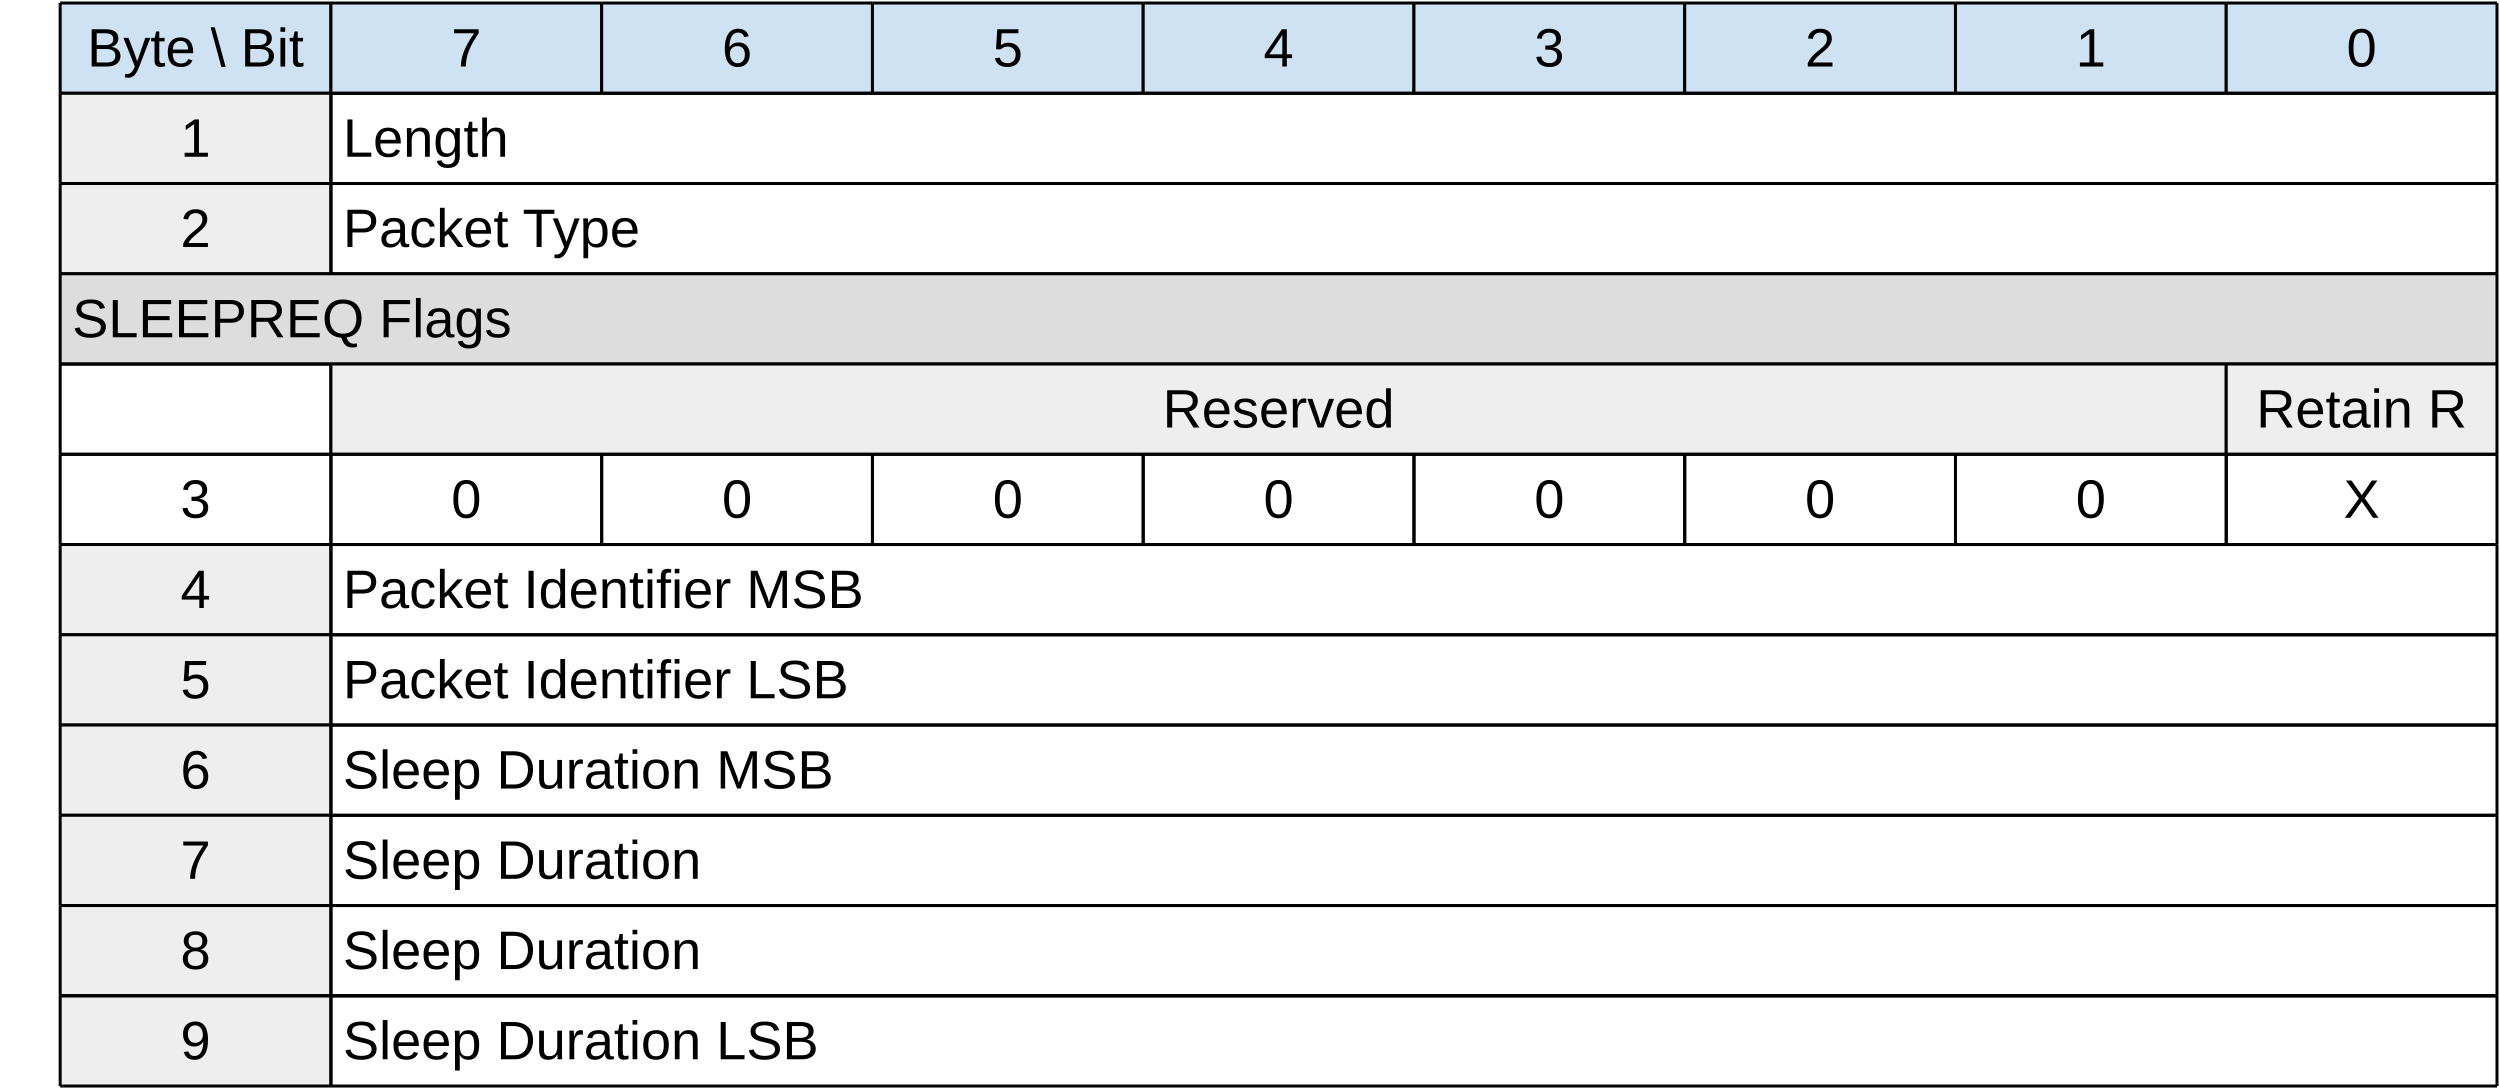
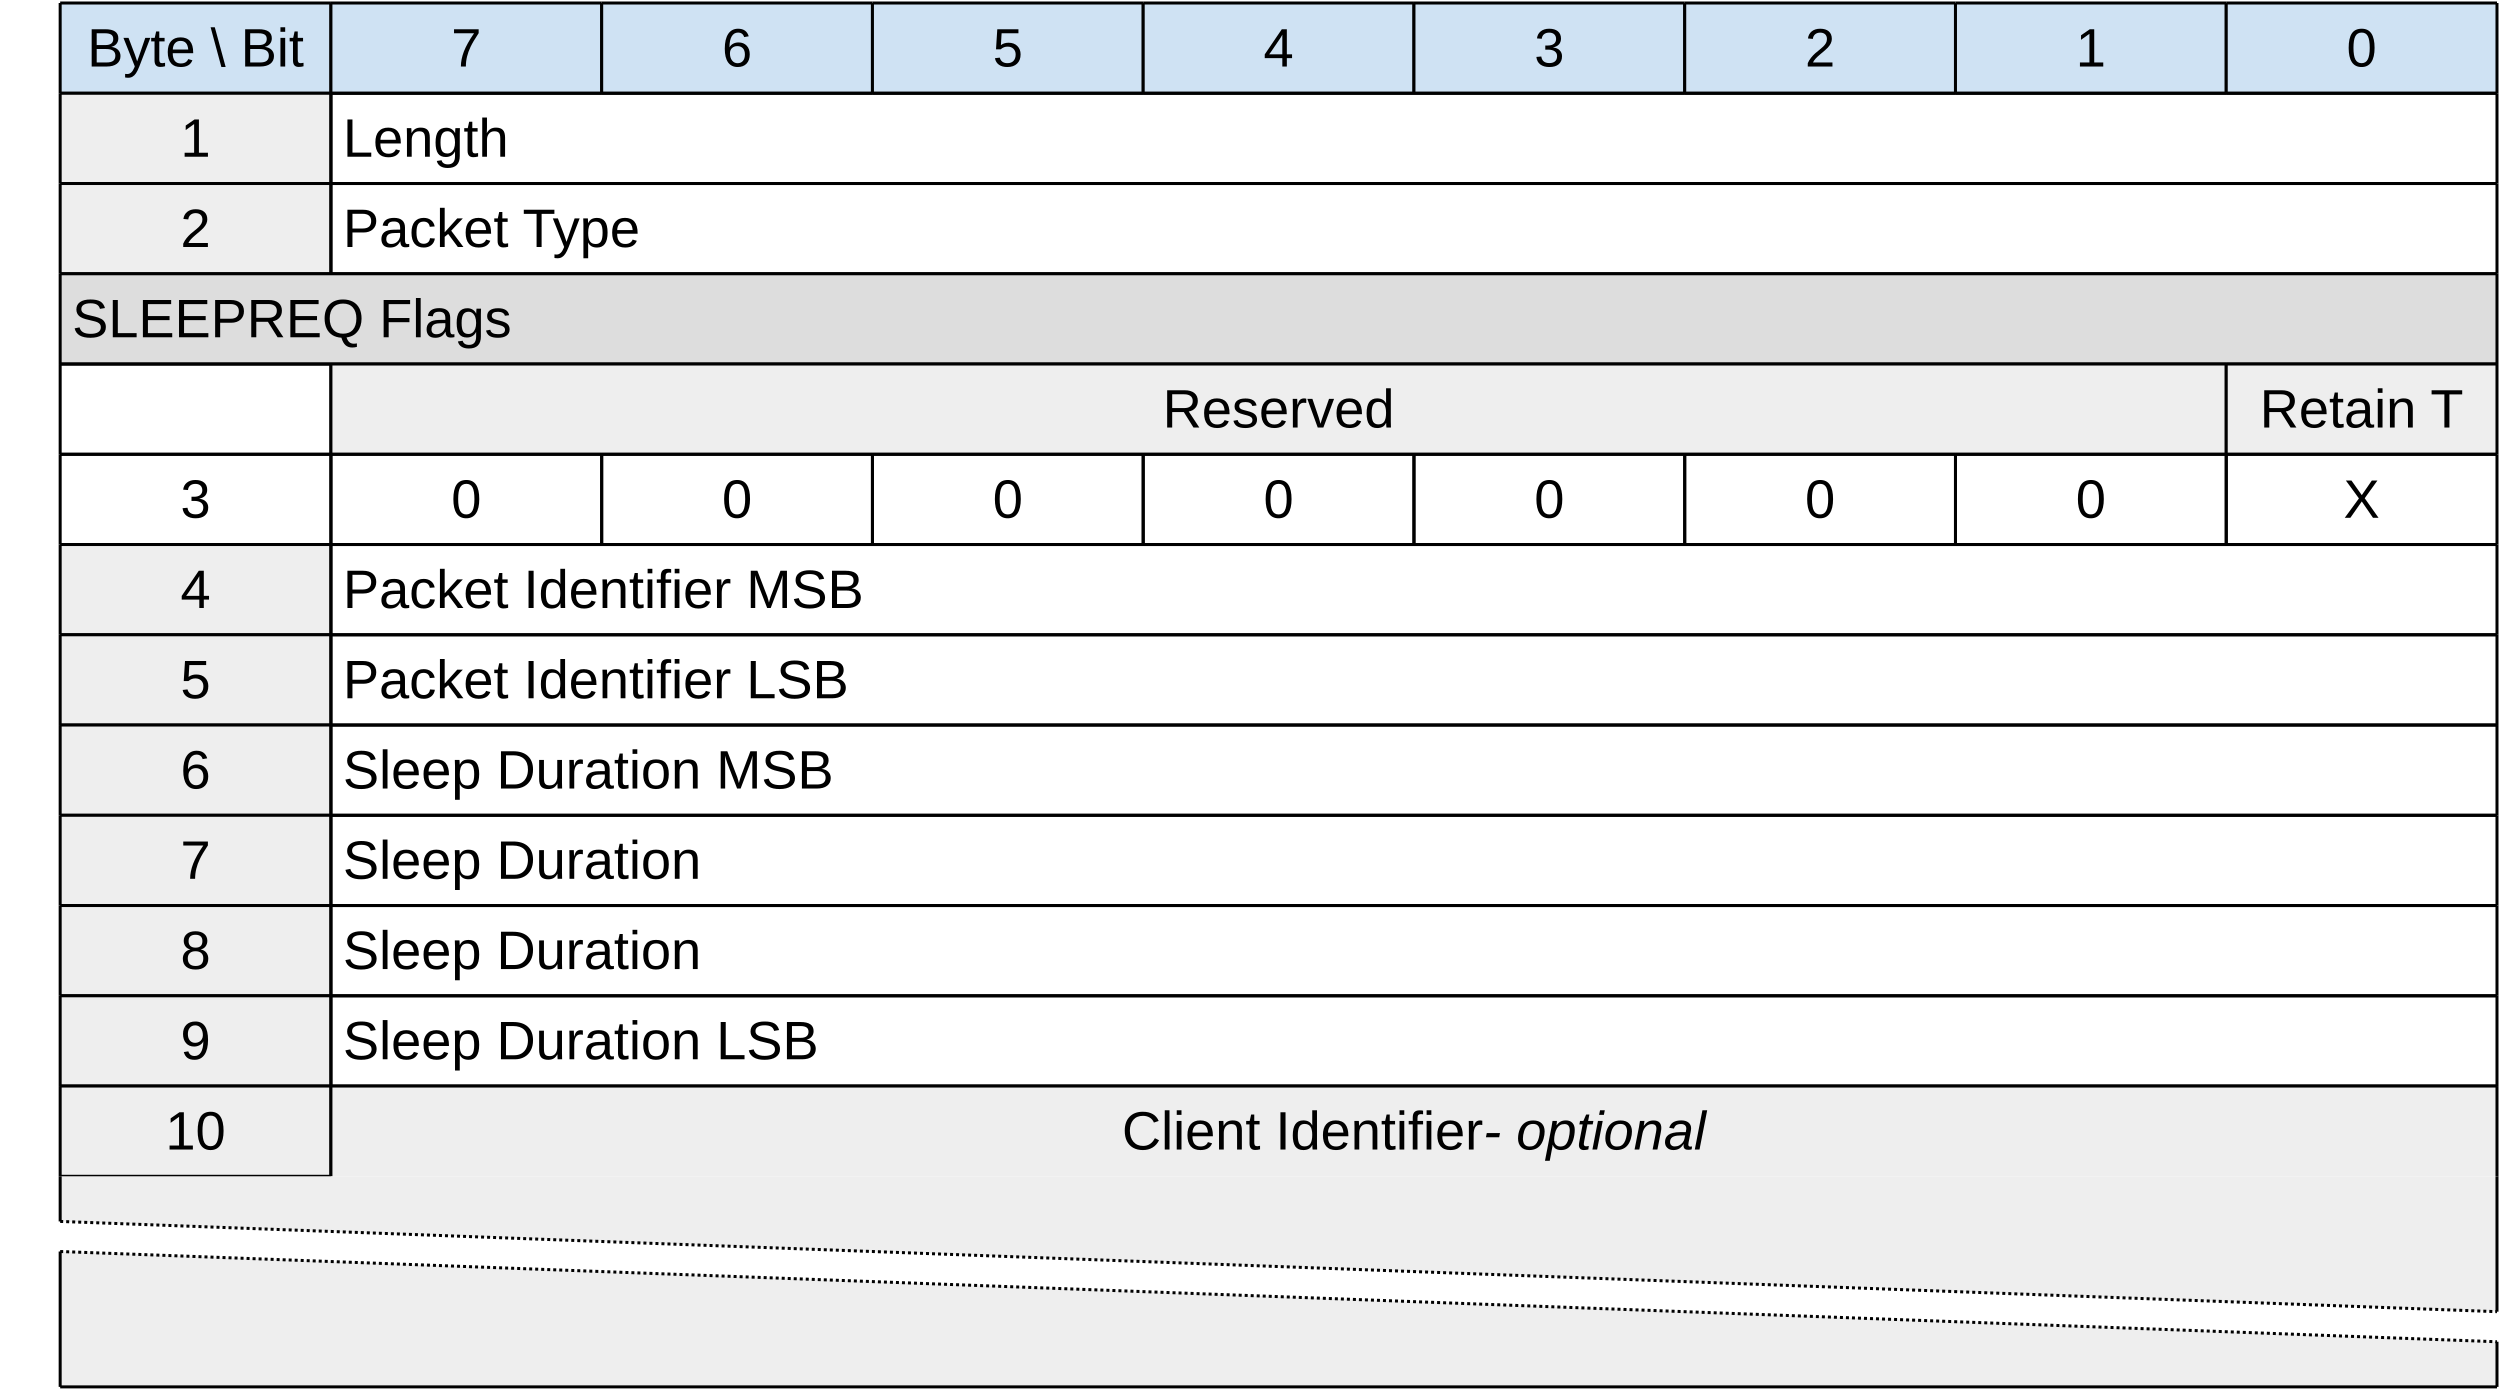
- <svg xmlns="http://www.w3.org/2000/svg" version="1.0" width="831" height="362" viewBox="0 0 831 362">
+ <svg xmlns="http://www.w3.org/2000/svg" version="1.0" width="831" height="462" viewBox="0 0 831 462">
  <rect x="20" y="1" height="30" width="90" fill="#cfe2f3" />
  <line x1="20" y1="1" x2="110" y2="1" stroke="#000000" stroke-width="1" />
  <line x1="20" y1="31" x2="110" y2="31" stroke="#000000" stroke-width="1" />
  <line x1="110" y1="1" x2="110" y2="31" stroke="#000000" stroke-width="1" />
  <line x1="20" y1="1" x2="20" y2="31" stroke="#000000" stroke-width="1" />
  <text font-size="18" font-family="Arial" x="65" y="17" text-anchor="middle" dominant-baseline="middle">Byte \ Bit</text>
  <rect x="110" y="1" height="30" width="90" fill="#cfe2f3" />
  <line x1="110" y1="1" x2="200" y2="1" stroke="#000000" stroke-width="1" />
  <line x1="110" y1="31" x2="200" y2="31" stroke="#000000" stroke-width="1" />
  <line x1="200" y1="1" x2="200" y2="31" stroke="#000000" stroke-width="1" />
  <line x1="110" y1="1" x2="110" y2="31" stroke="#000000" stroke-width="1" />
  <text font-size="18" font-family="Arial" x="155" y="17" text-anchor="middle" dominant-baseline="middle">7</text>
  <rect x="200" y="1" height="30" width="90" fill="#cfe2f3" />
  <line x1="200" y1="1" x2="290" y2="1" stroke="#000000" stroke-width="1" />
  <line x1="200" y1="31" x2="290" y2="31" stroke="#000000" stroke-width="1" />
  <line x1="290" y1="1" x2="290" y2="31" stroke="#000000" stroke-width="1" />
  <line x1="200" y1="1" x2="200" y2="31" stroke="#000000" stroke-width="1" />
  <text font-size="18" font-family="Arial" x="245" y="17" text-anchor="middle" dominant-baseline="middle">6</text>
  <rect x="290" y="1" height="30" width="90" fill="#cfe2f3" />
  <line x1="290" y1="1" x2="380" y2="1" stroke="#000000" stroke-width="1" />
  <line x1="290" y1="31" x2="380" y2="31" stroke="#000000" stroke-width="1" />
  <line x1="380" y1="1" x2="380" y2="31" stroke="#000000" stroke-width="1" />
  <line x1="290" y1="1" x2="290" y2="31" stroke="#000000" stroke-width="1" />
  <text font-size="18" font-family="Arial" x="335" y="17" text-anchor="middle" dominant-baseline="middle">5</text>
  <rect x="380" y="1" height="30" width="90" fill="#cfe2f3" />
  <line x1="380" y1="1" x2="470" y2="1" stroke="#000000" stroke-width="1" />
  <line x1="380" y1="31" x2="470" y2="31" stroke="#000000" stroke-width="1" />
  <line x1="470" y1="1" x2="470" y2="31" stroke="#000000" stroke-width="1" />
  <line x1="380" y1="1" x2="380" y2="31" stroke="#000000" stroke-width="1" />
  <text font-size="18" font-family="Arial" x="425" y="17" text-anchor="middle" dominant-baseline="middle">4</text>
  <rect x="470" y="1" height="30" width="90" fill="#cfe2f3" />
  <line x1="470" y1="1" x2="560" y2="1" stroke="#000000" stroke-width="1" />
  <line x1="470" y1="31" x2="560" y2="31" stroke="#000000" stroke-width="1" />
  <line x1="560" y1="1" x2="560" y2="31" stroke="#000000" stroke-width="1" />
  <line x1="470" y1="1" x2="470" y2="31" stroke="#000000" stroke-width="1" />
  <text font-size="18" font-family="Arial" x="515" y="17" text-anchor="middle" dominant-baseline="middle">3</text>
  <rect x="560" y="1" height="30" width="90" fill="#cfe2f3" />
  <line x1="560" y1="1" x2="650" y2="1" stroke="#000000" stroke-width="1" />
  <line x1="560" y1="31" x2="650" y2="31" stroke="#000000" stroke-width="1" />
  <line x1="650" y1="1" x2="650" y2="31" stroke="#000000" stroke-width="1" />
  <line x1="560" y1="1" x2="560" y2="31" stroke="#000000" stroke-width="1" />
  <text font-size="18" font-family="Arial" x="605" y="17" text-anchor="middle" dominant-baseline="middle">2</text>
  <rect x="650" y="1" height="30" width="90" fill="#cfe2f3" />
  <line x1="650" y1="1" x2="740" y2="1" stroke="#000000" stroke-width="1" />
  <line x1="650" y1="31" x2="740" y2="31" stroke="#000000" stroke-width="1" />
  <line x1="740" y1="1" x2="740" y2="31" stroke="#000000" stroke-width="1" />
  <line x1="650" y1="1" x2="650" y2="31" stroke="#000000" stroke-width="1" />
  <text font-size="18" font-family="Arial" x="695" y="17" text-anchor="middle" dominant-baseline="middle">1</text>
  <rect x="740" y="1" height="30" width="90" fill="#cfe2f3" />
  <line x1="740" y1="1" x2="830" y2="1" stroke="#000000" stroke-width="1" />
  <line x1="740" y1="31" x2="830" y2="31" stroke="#000000" stroke-width="1" />
  <line x1="830" y1="1" x2="830" y2="31" stroke="#000000" stroke-width="1" />
  <line x1="740" y1="1" x2="740" y2="31" stroke="#000000" stroke-width="1" />
  <text font-size="18" font-family="Arial" x="785" y="17" text-anchor="middle" dominant-baseline="middle">0</text>
  <text font-size="18" font-family="Arial" x="15" y="16" text-anchor="end"> </text>
  <text font-size="18" font-family="Arial" x="15" y="46" text-anchor="end"> </text>
  <rect x="20" y="31" height="30" width="90" fill="#eeeeee" />
  <line x1="20" y1="31" x2="110" y2="31" stroke="#000000" stroke-width="1" />
  <line x1="20" y1="61" x2="110" y2="61" stroke="#000000" stroke-width="1" />
  <line x1="110" y1="31" x2="110" y2="61" stroke="#000000" stroke-width="1" />
  <line x1="20" y1="31" x2="20" y2="61" stroke="#000000" stroke-width="1" />
  <text font-size="18" font-family="Arial" x="65" y="47" text-anchor="middle" dominant-baseline="middle">1</text>
  <line x1="110" y1="31" x2="830" y2="31" stroke="#000000" stroke-width="1" />
  <line x1="110" y1="61" x2="830" y2="61" stroke="#000000" stroke-width="1" />
  <line x1="830" y1="31" x2="830" y2="61" stroke="#000000" stroke-width="1" />
  <line x1="110" y1="31" x2="110" y2="61" stroke="#000000" stroke-width="1" />
  <text font-size="18" font-family="Arial" x="114" y="47" text-anchor="start" dominant-baseline="middle">Length</text>
  <text font-size="18" font-family="Arial" x="15" y="76" text-anchor="end"> </text>
  <rect x="20" y="61" height="30" width="90" fill="#eeeeee" />
  <line x1="20" y1="61" x2="110" y2="61" stroke="#000000" stroke-width="1" />
  <line x1="20" y1="91" x2="110" y2="91" stroke="#000000" stroke-width="1" />
  <line x1="110" y1="61" x2="110" y2="91" stroke="#000000" stroke-width="1" />
  <line x1="20" y1="61" x2="20" y2="91" stroke="#000000" stroke-width="1" />
  <text font-size="18" font-family="Arial" x="65" y="77" text-anchor="middle" dominant-baseline="middle">2</text>
  <line x1="110" y1="61" x2="830" y2="61" stroke="#000000" stroke-width="1" />
  <line x1="110" y1="91" x2="830" y2="91" stroke="#000000" stroke-width="1" />
  <line x1="830" y1="61" x2="830" y2="91" stroke="#000000" stroke-width="1" />
  <line x1="110" y1="61" x2="110" y2="91" stroke="#000000" stroke-width="1" />
  <text font-size="18" font-family="Arial" x="114" y="77" text-anchor="start" dominant-baseline="middle">Packet Type</text>
  <text font-size="18" font-family="Arial" x="15" y="106" text-anchor="end"> </text>
  <rect x="20" y="91" height="30" width="810" fill="#dddddd" />
  <line x1="20" y1="91" x2="830" y2="91" stroke="#000000" stroke-width="1" />
  <line x1="20" y1="121" x2="830" y2="121" stroke="#000000" stroke-width="1" />
  <line x1="830" y1="91" x2="830" y2="121" stroke="#000000" stroke-width="1" />
  <line x1="20" y1="91" x2="20" y2="121" stroke="#000000" stroke-width="1" />
  <text font-size="18" font-family="Arial" x="24" y="107" text-anchor="start" dominant-baseline="middle">SLEEPREQ Flags</text>
  <text font-size="18" font-family="Arial" x="15" y="136" text-anchor="end"> </text>
  <line x1="20" y1="121" x2="110" y2="121" stroke="#000000" stroke-width="1" />
  <line x1="20" y1="151" x2="110" y2="151" stroke="#000000" stroke-width="1" />
  <line x1="110" y1="121" x2="110" y2="151" stroke="#000000" stroke-width="1" />
  <line x1="20" y1="121" x2="20" y2="151" stroke="#000000" stroke-width="1" />
  <text font-size="18" font-family="Arial" x="65" y="137" text-anchor="middle" dominant-baseline="middle" />
  <rect x="110" y="121" height="30" width="630" fill="#eeeeee" />
  <line x1="110" y1="121" x2="740" y2="121" stroke="#000000" stroke-width="1" />
  <line x1="110" y1="151" x2="740" y2="151" stroke="#000000" stroke-width="1" />
  <line x1="740" y1="121" x2="740" y2="151" stroke="#000000" stroke-width="1" />
  <line x1="110" y1="121" x2="110" y2="151" stroke="#000000" stroke-width="1" />
  <text font-size="18" font-family="Arial" x="425" y="137" text-anchor="middle" dominant-baseline="middle">Reserved</text>
  <rect x="740" y="121" height="30" width="90" fill="#eeeeee" />
  <line x1="740" y1="121" x2="830" y2="121" stroke="#000000" stroke-width="1" />
  <line x1="740" y1="151" x2="830" y2="151" stroke="#000000" stroke-width="1" />
  <line x1="830" y1="121" x2="830" y2="151" stroke="#000000" stroke-width="1" />
  <line x1="740" y1="121" x2="740" y2="151" stroke="#000000" stroke-width="1" />
-   <text font-size="18" font-family="Arial" x="785" y="137" text-anchor="middle" dominant-baseline="middle">Retain R</text>
+   <text font-size="18" font-family="Arial" x="785" y="137" text-anchor="middle" dominant-baseline="middle">Retain T</text>
  <text font-size="18" font-family="Arial" x="15" y="166" text-anchor="end"> </text>
  <line x1="20" y1="151" x2="110" y2="151" stroke="#000000" stroke-width="1" />
  <line x1="20" y1="181" x2="110" y2="181" stroke="#000000" stroke-width="1" />
  <line x1="110" y1="151" x2="110" y2="181" stroke="#000000" stroke-width="1" />
  <line x1="20" y1="151" x2="20" y2="181" stroke="#000000" stroke-width="1" />
  <text font-size="18" font-family="Arial" x="65" y="167" text-anchor="middle" dominant-baseline="middle">3</text>
  <line x1="110" y1="151" x2="200" y2="151" stroke="#000000" stroke-width="1" />
  <line x1="110" y1="181" x2="200" y2="181" stroke="#000000" stroke-width="1" />
  <line x1="200" y1="151" x2="200" y2="181" stroke="#000000" stroke-width="1" />
  <line x1="110" y1="151" x2="110" y2="181" stroke="#000000" stroke-width="1" />
  <text font-size="18" font-family="Arial" x="155" y="167" text-anchor="middle" dominant-baseline="middle">0</text>
  <line x1="200" y1="151" x2="290" y2="151" stroke="#000000" stroke-width="1" />
  <line x1="200" y1="181" x2="290" y2="181" stroke="#000000" stroke-width="1" />
  <line x1="290" y1="151" x2="290" y2="181" stroke="#000000" stroke-width="1" />
  <line x1="200" y1="151" x2="200" y2="181" stroke="#000000" stroke-width="1" />
  <text font-size="18" font-family="Arial" x="245" y="167" text-anchor="middle" dominant-baseline="middle">0</text>
  <line x1="290" y1="151" x2="380" y2="151" stroke="#000000" stroke-width="1" />
  <line x1="290" y1="181" x2="380" y2="181" stroke="#000000" stroke-width="1" />
  <line x1="380" y1="151" x2="380" y2="181" stroke="#000000" stroke-width="1" />
  <line x1="290" y1="151" x2="290" y2="181" stroke="#000000" stroke-width="1" />
  <text font-size="18" font-family="Arial" x="335" y="167" text-anchor="middle" dominant-baseline="middle">0</text>
  <line x1="380" y1="151" x2="470" y2="151" stroke="#000000" stroke-width="1" />
  <line x1="380" y1="181" x2="470" y2="181" stroke="#000000" stroke-width="1" />
  <line x1="470" y1="151" x2="470" y2="181" stroke="#000000" stroke-width="1" />
  <line x1="380" y1="151" x2="380" y2="181" stroke="#000000" stroke-width="1" />
  <text font-size="18" font-family="Arial" x="425" y="167" text-anchor="middle" dominant-baseline="middle">0</text>
  <line x1="470" y1="151" x2="560" y2="151" stroke="#000000" stroke-width="1" />
  <line x1="470" y1="181" x2="560" y2="181" stroke="#000000" stroke-width="1" />
  <line x1="560" y1="151" x2="560" y2="181" stroke="#000000" stroke-width="1" />
  <line x1="470" y1="151" x2="470" y2="181" stroke="#000000" stroke-width="1" />
  <text font-size="18" font-family="Arial" x="515" y="167" text-anchor="middle" dominant-baseline="middle">0</text>
  <line x1="560" y1="151" x2="650" y2="151" stroke="#000000" stroke-width="1" />
  <line x1="560" y1="181" x2="650" y2="181" stroke="#000000" stroke-width="1" />
  <line x1="650" y1="151" x2="650" y2="181" stroke="#000000" stroke-width="1" />
  <line x1="560" y1="151" x2="560" y2="181" stroke="#000000" stroke-width="1" />
  <text font-size="18" font-family="Arial" x="605" y="167" text-anchor="middle" dominant-baseline="middle">0</text>
  <line x1="650" y1="151" x2="740" y2="151" stroke="#000000" stroke-width="1" />
  <line x1="650" y1="181" x2="740" y2="181" stroke="#000000" stroke-width="1" />
  <line x1="740" y1="151" x2="740" y2="181" stroke="#000000" stroke-width="1" />
  <line x1="650" y1="151" x2="650" y2="181" stroke="#000000" stroke-width="1" />
  <text font-size="18" font-family="Arial" x="695" y="167" text-anchor="middle" dominant-baseline="middle">0</text>
  <line x1="740" y1="151" x2="830" y2="151" stroke="#000000" stroke-width="1" />
  <line x1="740" y1="181" x2="830" y2="181" stroke="#000000" stroke-width="1" />
  <line x1="830" y1="151" x2="830" y2="181" stroke="#000000" stroke-width="1" />
  <line x1="740" y1="151" x2="740" y2="181" stroke="#000000" stroke-width="1" />
  <text font-size="18" font-family="Arial" x="785" y="167" text-anchor="middle" dominant-baseline="middle">X</text>
  <text font-size="18" font-family="Arial" x="15" y="196" text-anchor="end"> </text>
  <rect x="20" y="181" height="30" width="90" fill="#eeeeee" />
  <line x1="20" y1="181" x2="110" y2="181" stroke="#000000" stroke-width="1" />
  <line x1="20" y1="211" x2="110" y2="211" stroke="#000000" stroke-width="1" />
  <line x1="110" y1="181" x2="110" y2="211" stroke="#000000" stroke-width="1" />
  <line x1="20" y1="181" x2="20" y2="211" stroke="#000000" stroke-width="1" />
  <text font-size="18" font-family="Arial" x="65" y="197" text-anchor="middle" dominant-baseline="middle">4</text>
  <line x1="110" y1="181" x2="830" y2="181" stroke="#000000" stroke-width="1" />
  <line x1="110" y1="211" x2="830" y2="211" stroke="#000000" stroke-width="1" />
  <line x1="830" y1="181" x2="830" y2="211" stroke="#000000" stroke-width="1" />
  <line x1="110" y1="181" x2="110" y2="211" stroke="#000000" stroke-width="1" />
  <text font-size="18" font-family="Arial" x="114" y="197" text-anchor="start" dominant-baseline="middle">Packet Identifier MSB</text>
  <text font-size="18" font-family="Arial" x="15" y="226" text-anchor="end"> </text>
  <rect x="20" y="211" height="30" width="90" fill="#eeeeee" />
  <line x1="20" y1="211" x2="110" y2="211" stroke="#000000" stroke-width="1" />
  <line x1="20" y1="241" x2="110" y2="241" stroke="#000000" stroke-width="1" />
  <line x1="110" y1="211" x2="110" y2="241" stroke="#000000" stroke-width="1" />
  <line x1="20" y1="211" x2="20" y2="241" stroke="#000000" stroke-width="1" />
  <text font-size="18" font-family="Arial" x="65" y="227" text-anchor="middle" dominant-baseline="middle">5</text>
  <line x1="110" y1="211" x2="830" y2="211" stroke="#000000" stroke-width="1" />
  <line x1="110" y1="241" x2="830" y2="241" stroke="#000000" stroke-width="1" />
  <line x1="830" y1="211" x2="830" y2="241" stroke="#000000" stroke-width="1" />
  <line x1="110" y1="211" x2="110" y2="241" stroke="#000000" stroke-width="1" />
  <text font-size="18" font-family="Arial" x="114" y="227" text-anchor="start" dominant-baseline="middle">Packet Identifier LSB</text>
  <text font-size="18" font-family="Arial" x="15" y="256" text-anchor="end"> </text>
  <rect x="20" y="241" height="30" width="90" fill="#eeeeee" />
  <line x1="20" y1="241" x2="110" y2="241" stroke="#000000" stroke-width="1" />
  <line x1="20" y1="271" x2="110" y2="271" stroke="#000000" stroke-width="1" />
  <line x1="110" y1="241" x2="110" y2="271" stroke="#000000" stroke-width="1" />
  <line x1="20" y1="241" x2="20" y2="271" stroke="#000000" stroke-width="1" />
  <text font-size="18" font-family="Arial" x="65" y="257" text-anchor="middle" dominant-baseline="middle">6</text>
  <line x1="110" y1="241" x2="830" y2="241" stroke="#000000" stroke-width="1" />
  <line x1="110" y1="271" x2="830" y2="271" stroke="#000000" stroke-width="1" />
  <line x1="830" y1="241" x2="830" y2="271" stroke="#000000" stroke-width="1" />
  <line x1="110" y1="241" x2="110" y2="271" stroke="#000000" stroke-width="1" />
  <text font-size="18" font-family="Arial" x="114" y="257" text-anchor="start" dominant-baseline="middle">Sleep Duration MSB</text>
  <text font-size="18" font-family="Arial" x="15" y="286" text-anchor="end"> </text>
  <rect x="20" y="271" height="30" width="90" fill="#eeeeee" />
  <line x1="20" y1="271" x2="110" y2="271" stroke="#000000" stroke-width="1" />
  <line x1="20" y1="301" x2="110" y2="301" stroke="#000000" stroke-width="1" />
  <line x1="110" y1="271" x2="110" y2="301" stroke="#000000" stroke-width="1" />
  <line x1="20" y1="271" x2="20" y2="301" stroke="#000000" stroke-width="1" />
  <text font-size="18" font-family="Arial" x="65" y="287" text-anchor="middle" dominant-baseline="middle">7</text>
  <line x1="110" y1="271" x2="830" y2="271" stroke="#000000" stroke-width="1" />
  <line x1="110" y1="301" x2="830" y2="301" stroke="#000000" stroke-width="1" />
  <line x1="830" y1="271" x2="830" y2="301" stroke="#000000" stroke-width="1" />
  <line x1="110" y1="271" x2="110" y2="301" stroke="#000000" stroke-width="1" />
  <text font-size="18" font-family="Arial" x="114" y="287" text-anchor="start" dominant-baseline="middle">Sleep Duration</text>
  <text font-size="18" font-family="Arial" x="15" y="316" text-anchor="end"> </text>
  <rect x="20" y="301" height="30" width="90" fill="#eeeeee" />
  <line x1="20" y1="301" x2="110" y2="301" stroke="#000000" stroke-width="1" />
  <line x1="20" y1="331" x2="110" y2="331" stroke="#000000" stroke-width="1" />
  <line x1="110" y1="301" x2="110" y2="331" stroke="#000000" stroke-width="1" />
  <line x1="20" y1="301" x2="20" y2="331" stroke="#000000" stroke-width="1" />
  <text font-size="18" font-family="Arial" x="65" y="317" text-anchor="middle" dominant-baseline="middle">8</text>
  <line x1="110" y1="301" x2="830" y2="301" stroke="#000000" stroke-width="1" />
  <line x1="110" y1="331" x2="830" y2="331" stroke="#000000" stroke-width="1" />
  <line x1="830" y1="301" x2="830" y2="331" stroke="#000000" stroke-width="1" />
  <line x1="110" y1="301" x2="110" y2="331" stroke="#000000" stroke-width="1" />
  <text font-size="18" font-family="Arial" x="114" y="317" text-anchor="start" dominant-baseline="middle">Sleep Duration</text>
  <text font-size="18" font-family="Arial" x="15" y="346" text-anchor="end"> </text>
  <rect x="20" y="331" height="30" width="90" fill="#eeeeee" />
  <line x1="20" y1="331" x2="110" y2="331" stroke="#000000" stroke-width="1" />
  <line x1="20" y1="361" x2="110" y2="361" stroke="#000000" stroke-width="1" />
  <line x1="110" y1="331" x2="110" y2="361" stroke="#000000" stroke-width="1" />
  <line x1="20" y1="331" x2="20" y2="361" stroke="#000000" stroke-width="1" />
  <text font-size="18" font-family="Arial" x="65" y="347" text-anchor="middle" dominant-baseline="middle">9</text>
  <line x1="110" y1="331" x2="830" y2="331" stroke="#000000" stroke-width="1" />
  <line x1="110" y1="361" x2="830" y2="361" stroke="#000000" stroke-width="1" />
  <line x1="830" y1="331" x2="830" y2="361" stroke="#000000" stroke-width="1" />
  <line x1="110" y1="331" x2="110" y2="361" stroke="#000000" stroke-width="1" />
  <text font-size="18" font-family="Arial" x="114" y="347" text-anchor="start" dominant-baseline="middle">Sleep Duration LSB</text>
-   <line x1="20" y1="331" x2="830" y2="331" stroke="#000000" stroke-width="1" />
+   <text font-size="18" font-family="Arial" x="15" y="376" text-anchor="end"> </text>
+   <rect x="20" y="361" height="30" width="90" fill="#eeeeee" />
+   <line x1="20" y1="361" x2="110" y2="361" stroke="#000000" stroke-width="1" />
+   <line x1="20" y1="391" x2="110" y2="391" stroke="#000000" stroke-width="1" />
+   <line x1="110" y1="361" x2="110" y2="391" stroke="#000000" stroke-width="1" />
+   <line x1="20" y1="361" x2="20" y2="391" stroke="#000000" stroke-width="1" />
+   <text font-size="18" font-family="Arial" x="65" y="377" text-anchor="middle" dominant-baseline="middle">10</text>
+   <rect x="110" y="361" height="30" width="720" fill="#eeeeee" />
+   <line x1="110" y1="361" x2="830" y2="361" stroke="#000000" stroke-width="1" />
+   <line x1="830" y1="361" x2="830" y2="391" stroke="#000000" stroke-width="1" />
+   <line x1="110" y1="361" x2="110" y2="391" stroke="#000000" stroke-width="1" />
+   <text font-size="18" font-family="Arial" x="470" y="377" text-anchor="middle" dominant-baseline="middle">Client Identifier<tspan font-style="italic" font-size="18" font-family="Arial" dominant-baseline="middle"> - optional</tspan>
+   </text>
+   <text font-size="18" font-family="Arial" x="15" y="406" text-anchor="end"> </text>
+   <polygon points=" 20,391 830,391 830,436 20,406" fill="#eeeeee" />
+   <line x1="20" y1="391" x2="20" y2="406" stroke="#000000" stroke-width="1" />
+   <line x1="830" y1="391" x2="830" y2="436" stroke="#000000" stroke-width="1" />
+   <line stroke-dasharray="1,1" x1="20" y1="406" x2="830" y2="436" stroke="#000000" stroke-width="1" />
+   <polygon points=" 20,416 830,446 830,461 20,461" fill="#eeeeee" />
+   <line x1="20" y1="416" x2="20" y2="461" stroke="#000000" stroke-width="1" />
+   <line x1="830" y1="446" x2="830" y2="461" stroke="#000000" stroke-width="1" />
+   <line stroke-dasharray="1,1" x1="20" y1="416" x2="830" y2="446" stroke="#000000" stroke-width="1" />
+   <text font-size="18" font-family="Arial" x="15" y="476" text-anchor="end"> </text>
+   <line x1="20" y1="461" x2="830" y2="461" stroke="#000000" stroke-width="1" />
</svg>
